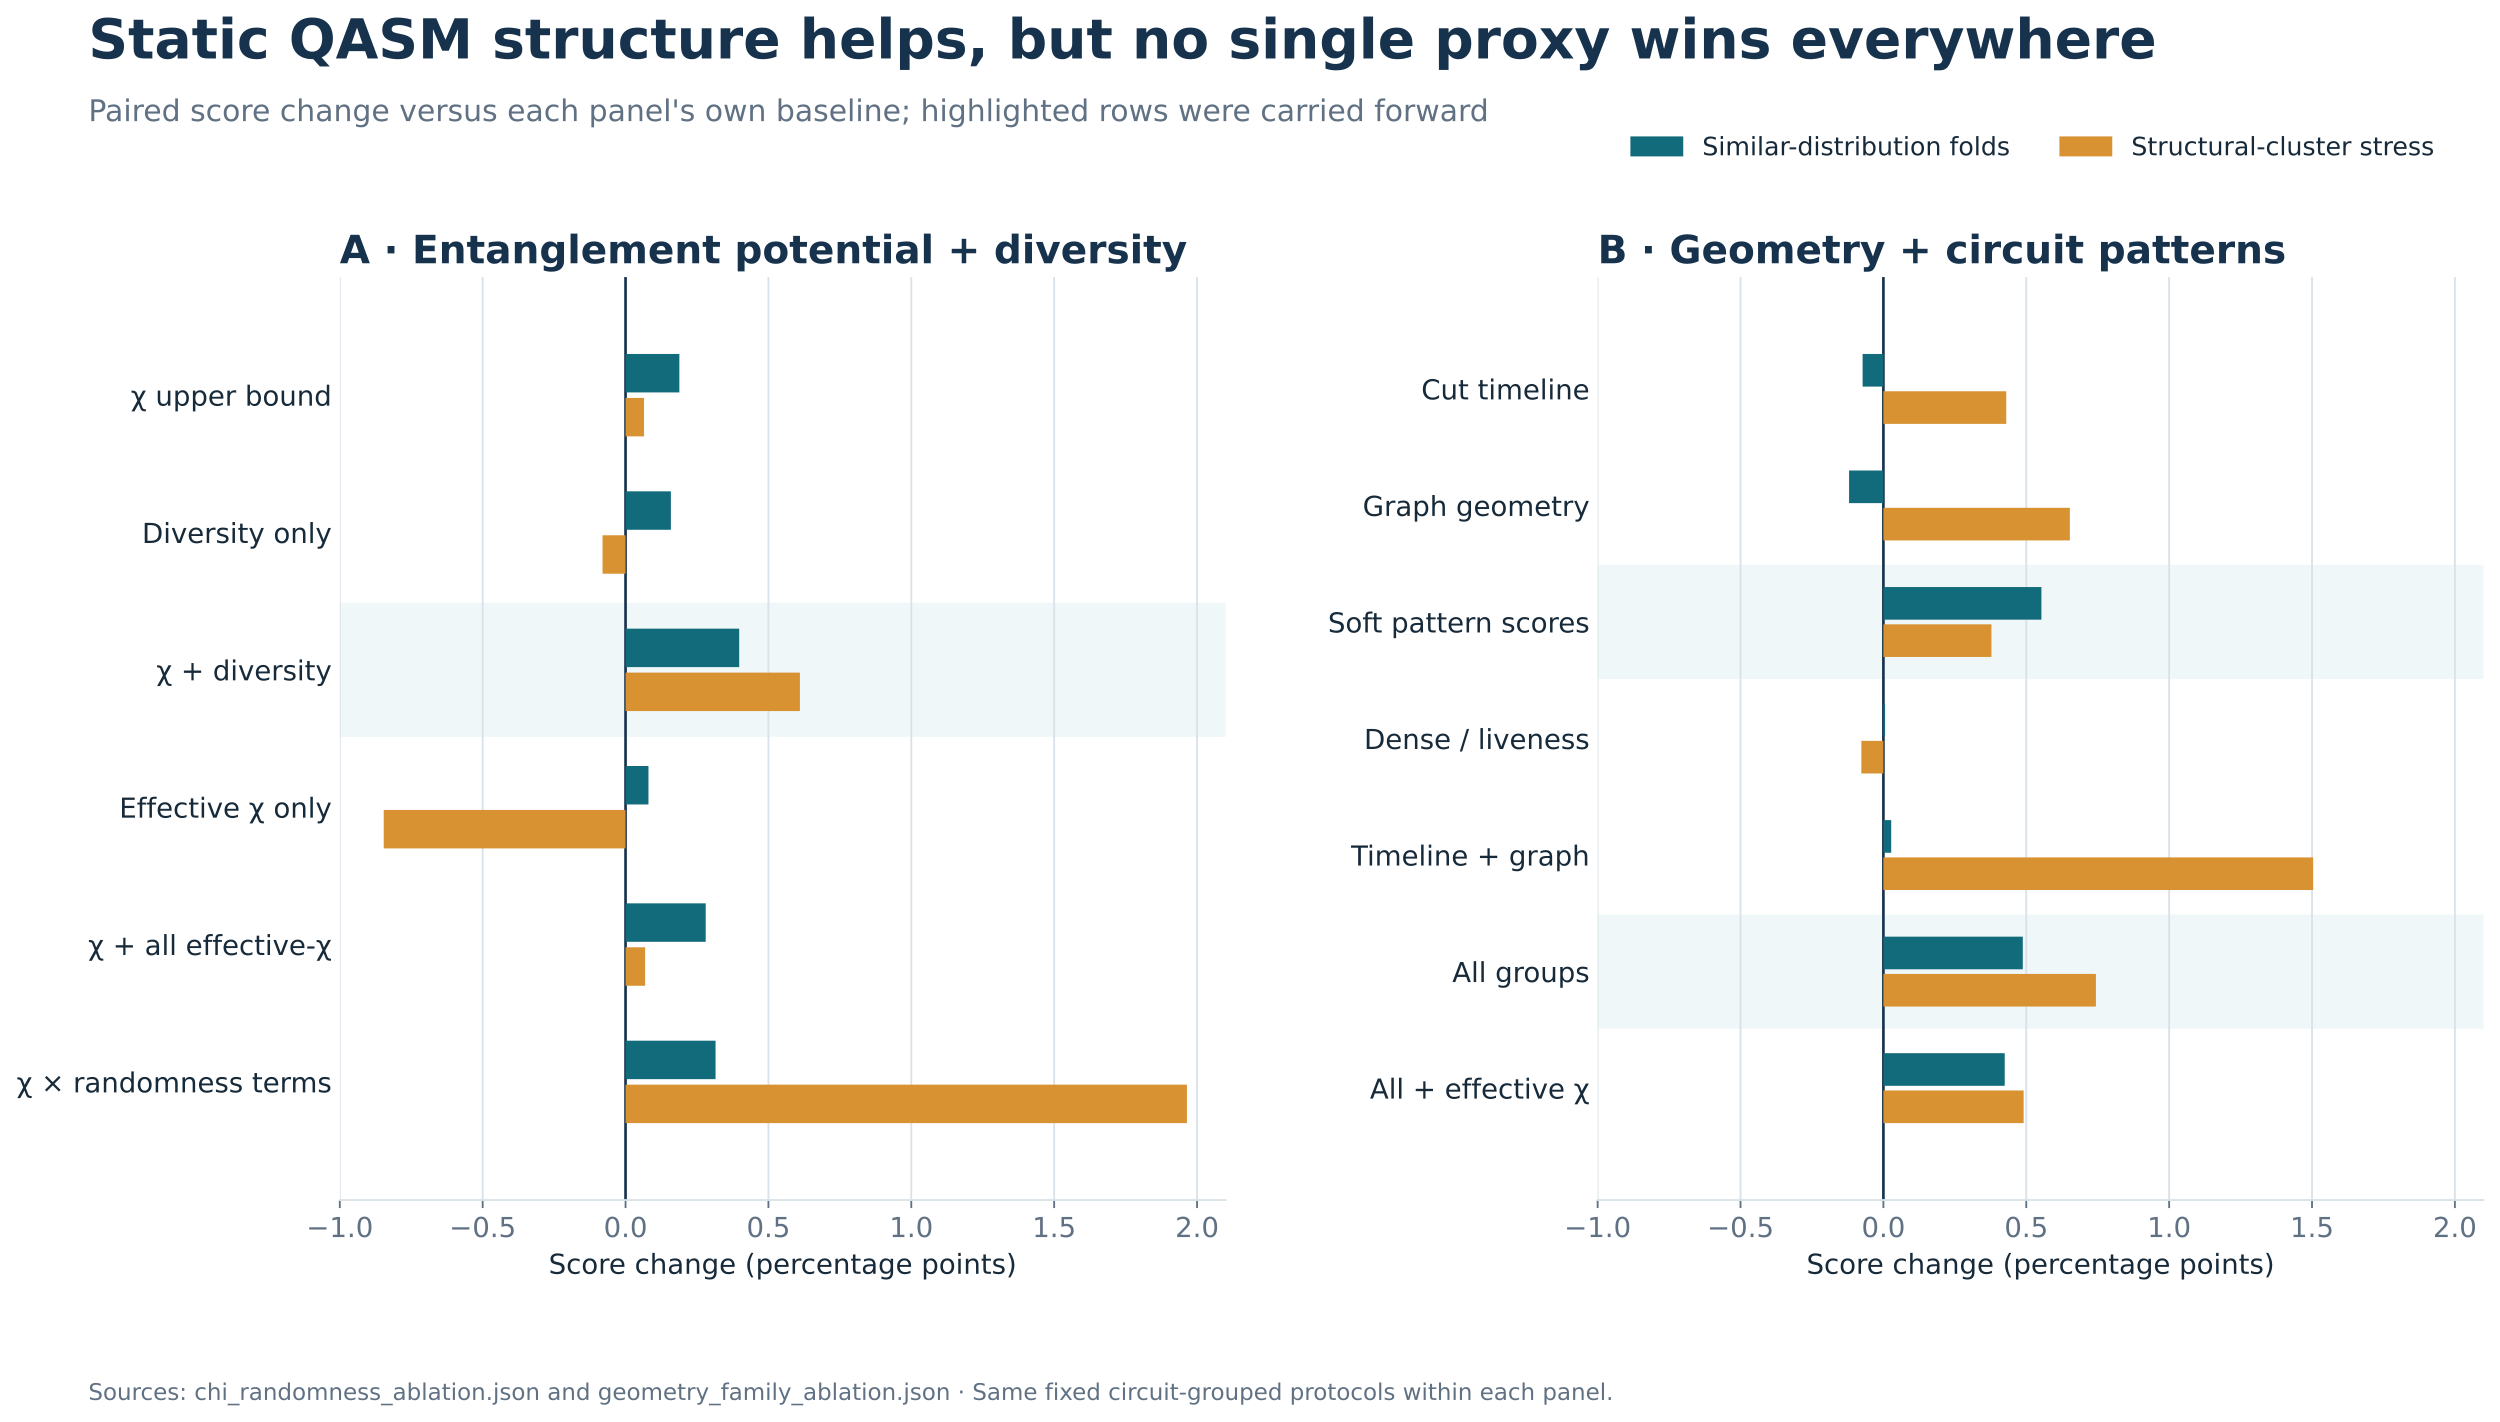
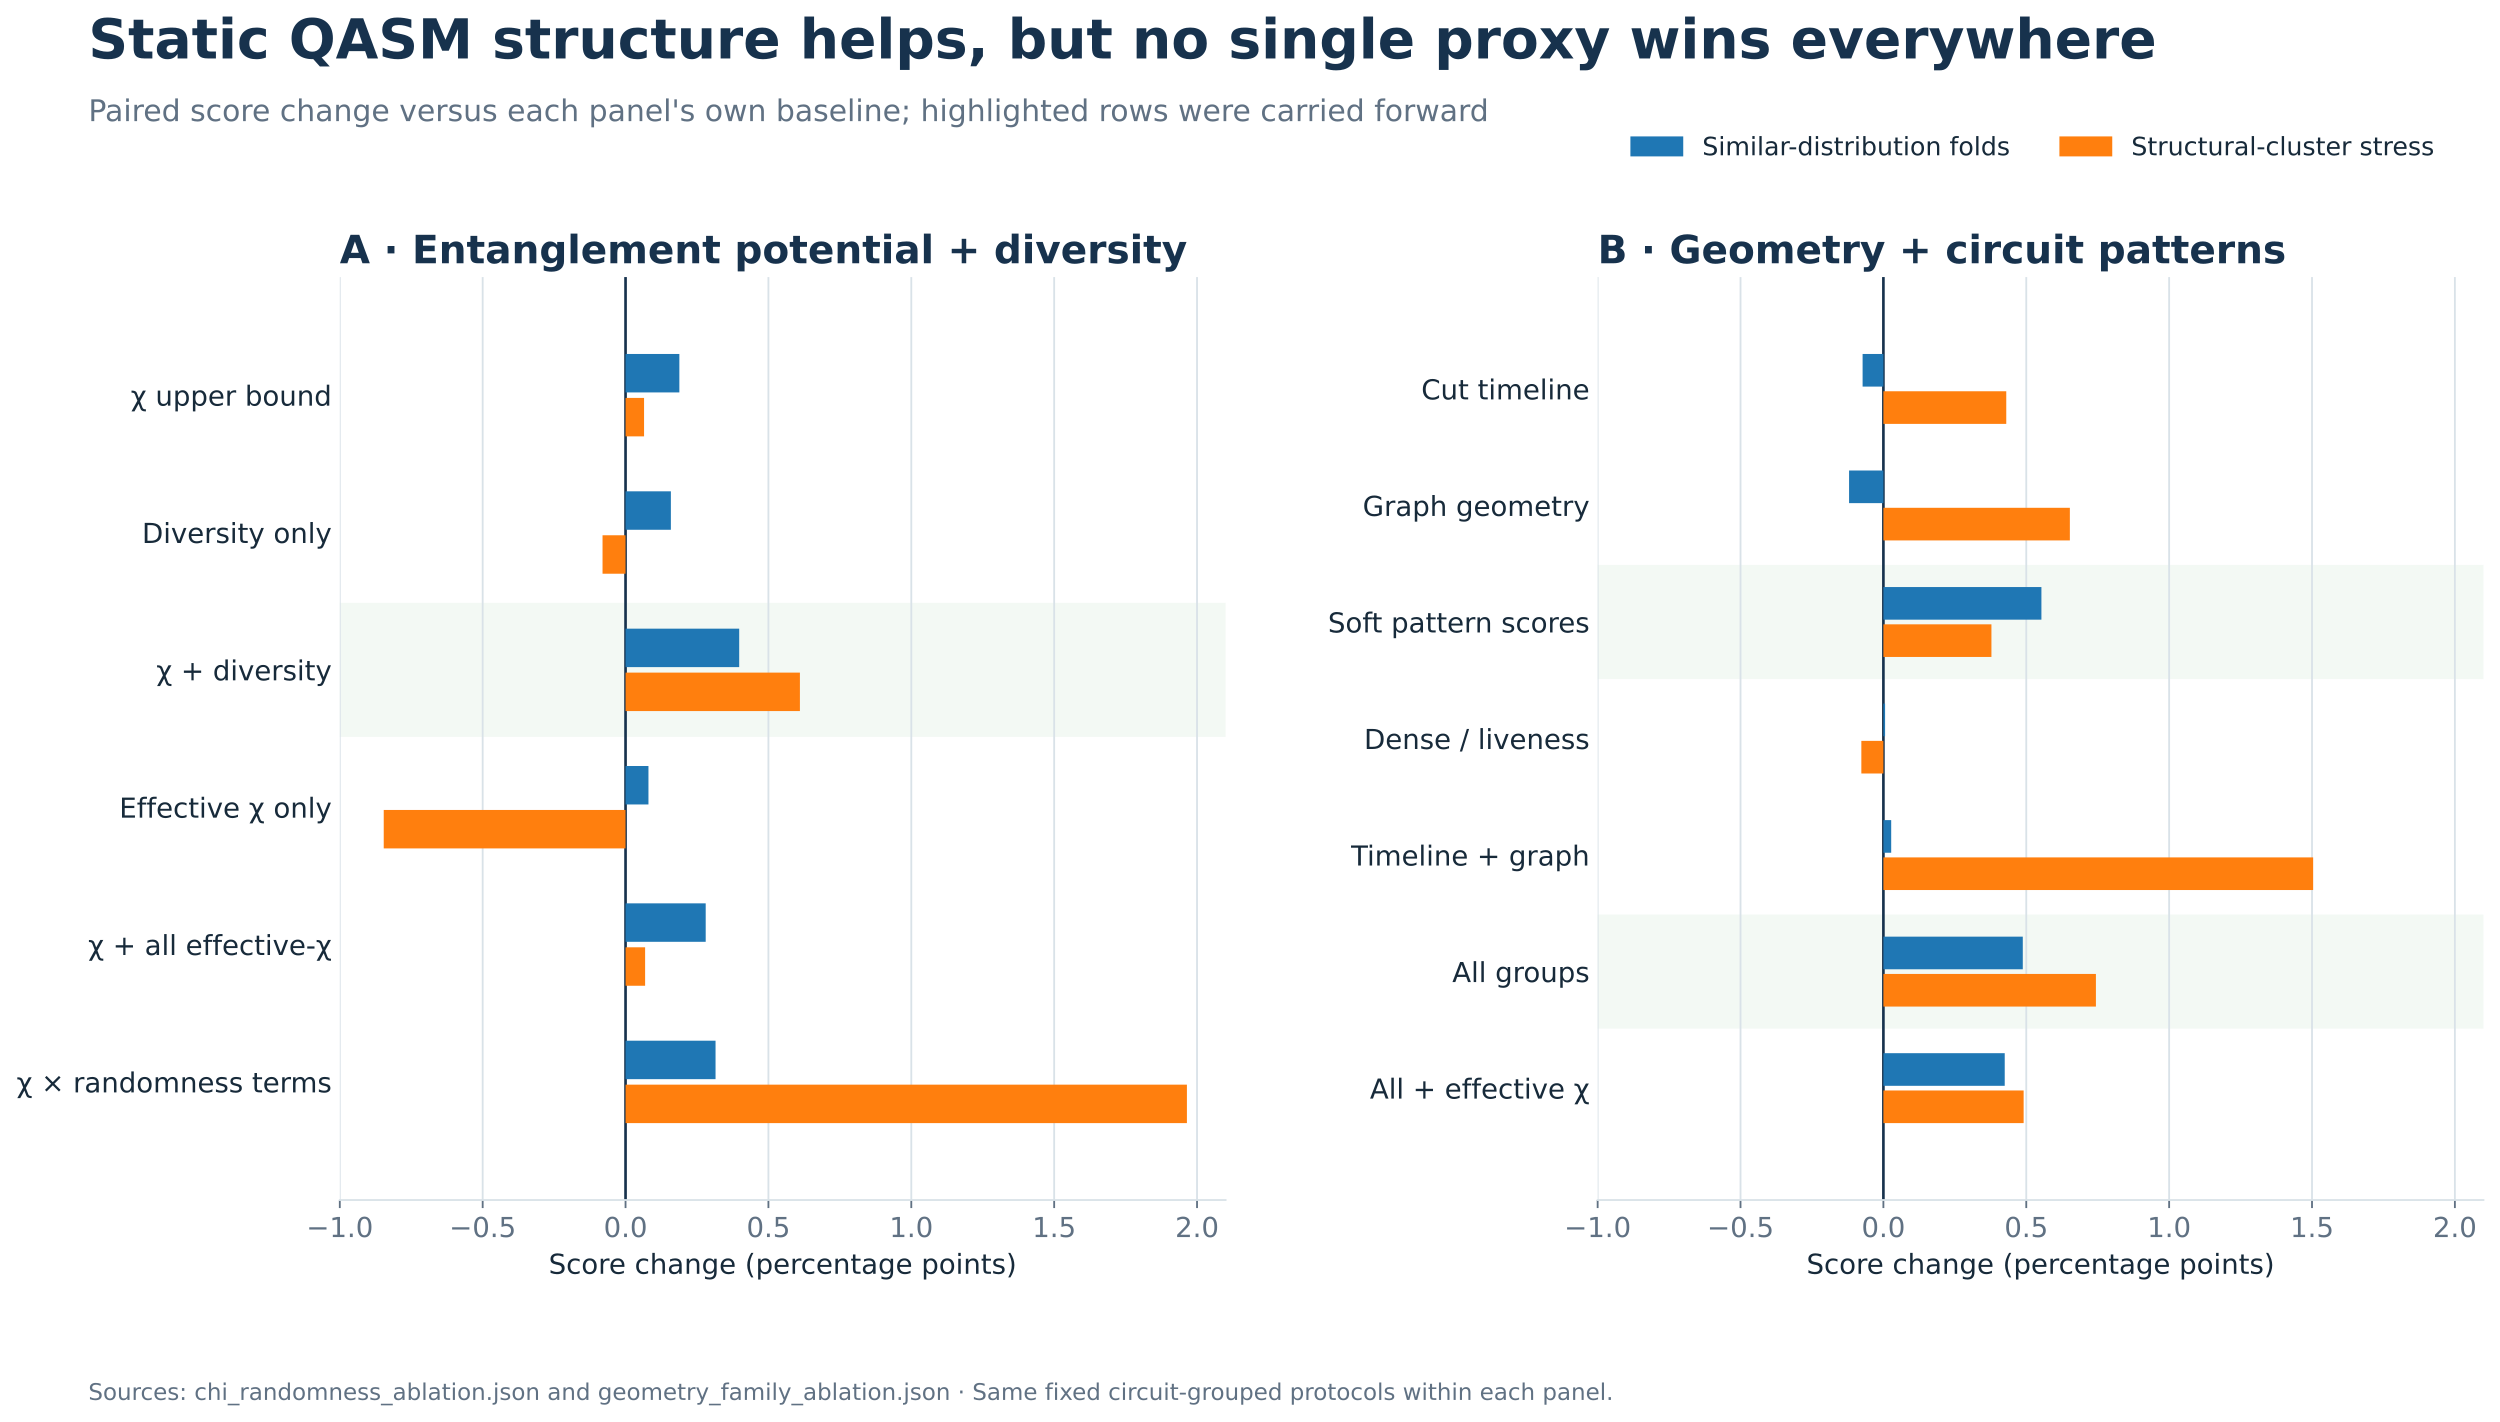
<svg xmlns="http://www.w3.org/2000/svg" xmlns:xlink="http://www.w3.org/1999/xlink" width="1088.233pt" height="618.984pt" viewBox="0 0 1088.233 618.984" version="1.1">
  <defs>
    <style type="text/css">*{stroke-linejoin: round; stroke-linecap: butt}</style>
  </defs>
  <g id="figure_1">
    <g id="patch_1">
      <path d="M 0 618.984 L 1088.233 618.984 L 1088.233 0 L 0 0 z " style="fill: #ffffff" />
    </g>
    <g id="axes_1">
      <g id="patch_2">
        <path d="M 147.912 522.36 L 533.499 522.36 L 533.499 120.6 L 147.912 120.6 z " style="fill: #ffffff" />
      </g>
      <g id="patch_3">
-         <path d="M 147.912 262.89 L 533.499 262.89 L 533.499 320.284 L 147.912 320.284 z " clip-path="url(#pd7da59d20f)" style="fill: #dbeef0; opacity: 0.45; stroke: #dbeef0; stroke-linejoin: miter" />
+         <path d="M 147.912 262.89 L 533.499 262.89 L 533.499 320.284 L 147.912 320.284 z " clip-path="url(#p7587ce52f1)" style="fill: #e4f1e7; opacity: 0.45; stroke: #e4f1e7; stroke-linejoin: miter" />
      </g>
      <g id="matplotlib.axis_1">
        <g id="xtick_1">
          <g id="line2d_1">
-             <path d="M 147.912 522.36 L 147.912 120.6 " clip-path="url(#pd7da59d20f)" style="fill: none; stroke: #d9e2e8; stroke-width: 0.8; stroke-linecap: square" />
+             <path d="M 147.912 522.36 L 147.912 120.6 " clip-path="url(#p7587ce52f1)" style="fill: none; stroke: #d9e2e8; stroke-width: 0.8; stroke-linecap: square" />
          </g>
          <g id="line2d_2">
            <defs>
-               <path id="mb54a98c976" d="M 0 0 L 0 3.5 " style="stroke: #607183; stroke-width: 0.8" />
+               <path id="mef6e369af8" d="M 0 0 L 0 3.5 " style="stroke: #607183; stroke-width: 0.8" />
            </defs>
            <g>
-               <use xlink:href="#mb54a98c976" x="147.912" y="522.36" style="fill: #607183; stroke: #607183; stroke-width: 0.8" />
+               <use xlink:href="#mef6e369af8" x="147.912" y="522.36" style="fill: #607183; stroke: #607183; stroke-width: 0.8" />
            </g>
          </g>
          <g id="text_1">
            <text style="font-size: 12px; font-family: 'DejaVu Sans'; text-anchor: middle; fill: #607183" x="147.912" y="538.477" transform="rotate(-0 147.9125 538.4772)">−1.0</text>
          </g>
        </g>
        <g id="xtick_2">
          <g id="line2d_3">
-             <path d="M 210.104 522.36 L 210.104 120.6 " clip-path="url(#pd7da59d20f)" style="fill: none; stroke: #d9e2e8; stroke-width: 0.8; stroke-linecap: square" />
+             <path d="M 210.104 522.36 L 210.104 120.6 " clip-path="url(#p7587ce52f1)" style="fill: none; stroke: #d9e2e8; stroke-width: 0.8; stroke-linecap: square" />
          </g>
          <g id="line2d_4">
            <g>
-               <use xlink:href="#mb54a98c976" x="210.104" y="522.36" style="fill: #607183; stroke: #607183; stroke-width: 0.8" />
+               <use xlink:href="#mef6e369af8" x="210.104" y="522.36" style="fill: #607183; stroke: #607183; stroke-width: 0.8" />
            </g>
          </g>
          <g id="text_2">
            <text style="font-size: 12px; font-family: 'DejaVu Sans'; text-anchor: middle; fill: #607183" x="210.104" y="538.477" transform="rotate(-0 210.1039 538.4772)">−0.5</text>
          </g>
        </g>
        <g id="xtick_3">
          <g id="line2d_5">
-             <path d="M 272.295 522.36 L 272.295 120.6 " clip-path="url(#pd7da59d20f)" style="fill: none; stroke: #d9e2e8; stroke-width: 0.8; stroke-linecap: square" />
+             <path d="M 272.295 522.36 L 272.295 120.6 " clip-path="url(#p7587ce52f1)" style="fill: none; stroke: #d9e2e8; stroke-width: 0.8; stroke-linecap: square" />
          </g>
          <g id="line2d_6">
            <g>
-               <use xlink:href="#mb54a98c976" x="272.295" y="522.36" style="fill: #607183; stroke: #607183; stroke-width: 0.8" />
+               <use xlink:href="#mef6e369af8" x="272.295" y="522.36" style="fill: #607183; stroke: #607183; stroke-width: 0.8" />
            </g>
          </g>
          <g id="text_3">
            <text style="font-size: 12px; font-family: 'DejaVu Sans'; text-anchor: middle; fill: #607183" x="272.295" y="538.477" transform="rotate(-0 272.2953 538.4772)">0.0</text>
          </g>
        </g>
        <g id="xtick_4">
          <g id="line2d_7">
-             <path d="M 334.487 522.36 L 334.487 120.6 " clip-path="url(#pd7da59d20f)" style="fill: none; stroke: #d9e2e8; stroke-width: 0.8; stroke-linecap: square" />
+             <path d="M 334.487 522.36 L 334.487 120.6 " clip-path="url(#p7587ce52f1)" style="fill: none; stroke: #d9e2e8; stroke-width: 0.8; stroke-linecap: square" />
          </g>
          <g id="line2d_8">
            <g>
-               <use xlink:href="#mb54a98c976" x="334.487" y="522.36" style="fill: #607183; stroke: #607183; stroke-width: 0.8" />
+               <use xlink:href="#mef6e369af8" x="334.487" y="522.36" style="fill: #607183; stroke: #607183; stroke-width: 0.8" />
            </g>
          </g>
          <g id="text_4">
            <text style="font-size: 12px; font-family: 'DejaVu Sans'; text-anchor: middle; fill: #607183" x="334.487" y="538.477" transform="rotate(-0 334.4867 538.4772)">0.5</text>
          </g>
        </g>
        <g id="xtick_5">
          <g id="line2d_9">
-             <path d="M 396.678 522.36 L 396.678 120.6 " clip-path="url(#pd7da59d20f)" style="fill: none; stroke: #d9e2e8; stroke-width: 0.8; stroke-linecap: square" />
+             <path d="M 396.678 522.36 L 396.678 120.6 " clip-path="url(#p7587ce52f1)" style="fill: none; stroke: #d9e2e8; stroke-width: 0.8; stroke-linecap: square" />
          </g>
          <g id="line2d_10">
            <g>
-               <use xlink:href="#mb54a98c976" x="396.678" y="522.36" style="fill: #607183; stroke: #607183; stroke-width: 0.8" />
+               <use xlink:href="#mef6e369af8" x="396.678" y="522.36" style="fill: #607183; stroke: #607183; stroke-width: 0.8" />
            </g>
          </g>
          <g id="text_5">
            <text style="font-size: 12px; font-family: 'DejaVu Sans'; text-anchor: middle; fill: #607183" x="396.678" y="538.477" transform="rotate(-0 396.6782 538.4772)">1.0</text>
          </g>
        </g>
        <g id="xtick_6">
          <g id="line2d_11">
-             <path d="M 458.87 522.36 L 458.87 120.6 " clip-path="url(#pd7da59d20f)" style="fill: none; stroke: #d9e2e8; stroke-width: 0.8; stroke-linecap: square" />
+             <path d="M 458.87 522.36 L 458.87 120.6 " clip-path="url(#p7587ce52f1)" style="fill: none; stroke: #d9e2e8; stroke-width: 0.8; stroke-linecap: square" />
          </g>
          <g id="line2d_12">
            <g>
-               <use xlink:href="#mb54a98c976" x="458.87" y="522.36" style="fill: #607183; stroke: #607183; stroke-width: 0.8" />
+               <use xlink:href="#mef6e369af8" x="458.87" y="522.36" style="fill: #607183; stroke: #607183; stroke-width: 0.8" />
            </g>
          </g>
          <g id="text_6">
            <text style="font-size: 12px; font-family: 'DejaVu Sans'; text-anchor: middle; fill: #607183" x="458.87" y="538.477" transform="rotate(-0 458.8696 538.4772)">1.5</text>
          </g>
        </g>
        <g id="xtick_7">
          <g id="line2d_13">
-             <path d="M 521.061 522.36 L 521.061 120.6 " clip-path="url(#pd7da59d20f)" style="fill: none; stroke: #d9e2e8; stroke-width: 0.8; stroke-linecap: square" />
+             <path d="M 521.061 522.36 L 521.061 120.6 " clip-path="url(#p7587ce52f1)" style="fill: none; stroke: #d9e2e8; stroke-width: 0.8; stroke-linecap: square" />
          </g>
          <g id="line2d_14">
            <g>
-               <use xlink:href="#mb54a98c976" x="521.061" y="522.36" style="fill: #607183; stroke: #607183; stroke-width: 0.8" />
+               <use xlink:href="#mef6e369af8" x="521.061" y="522.36" style="fill: #607183; stroke: #607183; stroke-width: 0.8" />
            </g>
          </g>
          <g id="text_7">
            <text style="font-size: 12px; font-family: 'DejaVu Sans'; text-anchor: middle; fill: #607183" x="521.061" y="538.477" transform="rotate(-0 521.061 538.4772)">2.0</text>
          </g>
        </g>
        <g id="text_8">
          <text style="font-size: 12px; font-family: 'DejaVu Sans'; text-anchor: middle; fill: #172a3a" x="340.706" y="554.478" transform="rotate(-0 340.7059 554.4781)">Score change (percentage points)</text>
        </g>
      </g>
      <g id="matplotlib.axis_2">
        <g id="ytick_1">
          <g id="line2d_15" />
          <g id="text_9">
            <text style="font-size: 12px; font-family: 'DejaVu Sans'; text-anchor: end; fill: #172a3a" x="144.412" y="176.575" transform="rotate(-0 144.4125 176.5748)">χ upper bound</text>
          </g>
        </g>
        <g id="ytick_2">
          <g id="line2d_16" />
          <g id="text_10">
            <text style="font-size: 12px; font-family: 'DejaVu Sans'; text-anchor: end; fill: #172a3a" x="144.412" y="236.36" transform="rotate(-0 144.4125 236.3605)">Diversity only</text>
          </g>
        </g>
        <g id="ytick_3">
          <g id="line2d_17" />
          <g id="text_11">
            <text style="font-size: 12px; font-family: 'DejaVu Sans'; text-anchor: end; fill: #172a3a" x="144.412" y="296.146" transform="rotate(-0 144.4125 296.1462)">χ + diversity</text>
          </g>
        </g>
        <g id="ytick_4">
          <g id="line2d_18" />
          <g id="text_12">
            <text style="font-size: 12px; font-family: 'DejaVu Sans'; text-anchor: end; fill: #172a3a" x="144.412" y="355.932" transform="rotate(-0 144.4125 355.9319)">Effective χ only</text>
          </g>
        </g>
        <g id="ytick_5">
          <g id="line2d_19" />
          <g id="text_13">
            <text style="font-size: 12px; font-family: 'DejaVu Sans'; text-anchor: end; fill: #172a3a" x="144.412" y="415.718" transform="rotate(-0 144.4125 415.7176)">χ + all effective-χ</text>
          </g>
        </g>
        <g id="ytick_6">
          <g id="line2d_20" />
          <g id="text_14">
            <text style="font-size: 12px; font-family: 'DejaVu Sans'; text-anchor: end; fill: #172a3a" x="144.412" y="475.503" transform="rotate(-0 144.4125 475.5033)">χ × randomness terms</text>
          </g>
        </g>
      </g>
      <g id="line2d_21">
-         <path d="M 272.295 522.36 L 272.295 120.6 " clip-path="url(#pd7da59d20f)" style="fill: none; stroke: #17324d; stroke-width: 1.15; stroke-linecap: square" />
+         <path d="M 272.295 522.36 L 272.295 120.6 " clip-path="url(#p7587ce52f1)" style="fill: none; stroke: #17324d; stroke-width: 1.15; stroke-linecap: square" />
      </g>
      <g id="patch_4">
        <path d="M 147.912 522.36 L 533.499 522.36 " style="fill: none; stroke: #d9e2e8; stroke-width: 0.8; stroke-linejoin: miter; stroke-linecap: square" />
      </g>
      <g id="patch_5">
-         <path d="M 272.295 154.08 L 295.721 154.08 L 295.721 170.82 L 272.295 170.82 z " clip-path="url(#pd7da59d20f)" style="fill: #116b7a" />
+         <path d="M 272.295 154.08 L 295.721 154.08 L 295.721 170.82 L 272.295 170.82 z " clip-path="url(#p7587ce52f1)" style="fill: #1f77b4" />
      </g>
      <g id="patch_6">
-         <path d="M 272.295 213.866 L 292.026 213.866 L 292.026 230.606 L 272.295 230.606 z " clip-path="url(#pd7da59d20f)" style="fill: #116b7a" />
+         <path d="M 272.295 213.866 L 292.026 213.866 L 292.026 230.606 L 272.295 230.606 z " clip-path="url(#p7587ce52f1)" style="fill: #1f77b4" />
      </g>
      <g id="patch_7">
-         <path d="M 272.295 273.651 L 321.765 273.651 L 321.765 290.391 L 272.295 290.391 z " clip-path="url(#pd7da59d20f)" style="fill: #116b7a" />
+         <path d="M 272.295 273.651 L 321.765 273.651 L 321.765 290.391 L 272.295 290.391 z " clip-path="url(#p7587ce52f1)" style="fill: #1f77b4" />
      </g>
      <g id="patch_8">
-         <path d="M 272.295 333.437 L 282.269 333.437 L 282.269 350.177 L 272.295 350.177 z " clip-path="url(#pd7da59d20f)" style="fill: #116b7a" />
+         <path d="M 272.295 333.437 L 282.269 333.437 L 282.269 350.177 L 272.295 350.177 z " clip-path="url(#p7587ce52f1)" style="fill: #1f77b4" />
      </g>
      <g id="patch_9">
-         <path d="M 272.295 393.223 L 307.186 393.223 L 307.186 409.963 L 272.295 409.963 z " clip-path="url(#pd7da59d20f)" style="fill: #116b7a" />
+         <path d="M 272.295 393.223 L 307.186 393.223 L 307.186 409.963 L 272.295 409.963 z " clip-path="url(#p7587ce52f1)" style="fill: #1f77b4" />
      </g>
      <g id="patch_10">
-         <path d="M 272.295 453.009 L 311.471 453.009 L 311.471 469.749 L 272.295 469.749 z " clip-path="url(#pd7da59d20f)" style="fill: #116b7a" />
+         <path d="M 272.295 453.009 L 311.471 453.009 L 311.471 469.749 L 272.295 469.749 z " clip-path="url(#p7587ce52f1)" style="fill: #1f77b4" />
      </g>
      <g id="patch_11">
-         <path d="M 272.295 173.211 L 280.354 173.211 L 280.354 189.951 L 272.295 189.951 z " clip-path="url(#pd7da59d20f)" style="fill: #d89232" />
+         <path d="M 272.295 173.211 L 280.354 173.211 L 280.354 189.951 L 272.295 189.951 z " clip-path="url(#p7587ce52f1)" style="fill: #ff7f0e" />
      </g>
      <g id="patch_12">
-         <path d="M 272.295 232.997 L 262.279 232.997 L 262.279 249.737 L 272.295 249.737 z " clip-path="url(#pd7da59d20f)" style="fill: #d89232" />
+         <path d="M 272.295 232.997 L 262.279 232.997 L 262.279 249.737 L 272.295 249.737 z " clip-path="url(#p7587ce52f1)" style="fill: #ff7f0e" />
      </g>
      <g id="patch_13">
-         <path d="M 272.295 292.783 L 348.194 292.783 L 348.194 309.523 L 272.295 309.523 z " clip-path="url(#pd7da59d20f)" style="fill: #d89232" />
+         <path d="M 272.295 292.783 L 348.194 292.783 L 348.194 309.523 L 272.295 309.523 z " clip-path="url(#p7587ce52f1)" style="fill: #ff7f0e" />
      </g>
      <g id="patch_14">
-         <path d="M 272.295 352.569 L 167.034 352.569 L 167.034 369.309 L 272.295 369.309 z " clip-path="url(#pd7da59d20f)" style="fill: #d89232" />
+         <path d="M 272.295 352.569 L 167.034 352.569 L 167.034 369.309 L 272.295 369.309 z " clip-path="url(#p7587ce52f1)" style="fill: #ff7f0e" />
      </g>
      <g id="patch_15">
-         <path d="M 272.295 412.354 L 280.813 412.354 L 280.813 429.094 L 272.295 429.094 z " clip-path="url(#pd7da59d20f)" style="fill: #d89232" />
+         <path d="M 272.295 412.354 L 280.813 412.354 L 280.813 429.094 L 272.295 429.094 z " clip-path="url(#p7587ce52f1)" style="fill: #ff7f0e" />
      </g>
      <g id="patch_16">
-         <path d="M 272.295 472.14 L 516.654 472.14 L 516.654 488.88 L 272.295 488.88 z " clip-path="url(#pd7da59d20f)" style="fill: #d89232" />
+         <path d="M 272.295 472.14 L 516.654 472.14 L 516.654 488.88 L 272.295 488.88 z " clip-path="url(#p7587ce52f1)" style="fill: #ff7f0e" />
      </g>
      <g id="text_15">
        <text style="font-weight: 700; font-size: 17px; font-family: 'DejaVu Sans'; text-anchor: start; fill: #17324d" x="147.912" y="114.6" transform="rotate(-0 147.9125 114.6)">A · Entanglement potential + diversity</text>
      </g>
    </g>
    <g id="axes_2">
      <g id="patch_17">
        <path d="M 695.446 522.36 L 1081.033 522.36 L 1081.033 120.6 L 695.446 120.6 z " style="fill: #ffffff" />
      </g>
      <g id="patch_18">
-         <path d="M 695.446 246.404 L 1081.033 246.404 L 1081.033 295.102 L 695.446 295.102 z " clip-path="url(#pb3042b9650)" style="fill: #dbeef0; opacity: 0.45; stroke: #dbeef0; stroke-linejoin: miter" />
+         <path d="M 695.446 246.404 L 1081.033 246.404 L 1081.033 295.102 L 695.446 295.102 z " clip-path="url(#pc8098e4168)" style="fill: #e4f1e7; opacity: 0.45; stroke: #e4f1e7; stroke-linejoin: miter" />
      </g>
      <g id="patch_19">
-         <path d="M 695.446 398.585 L 1081.033 398.585 L 1081.033 447.284 L 695.446 447.284 z " clip-path="url(#pb3042b9650)" style="fill: #dbeef0; opacity: 0.45; stroke: #dbeef0; stroke-linejoin: miter" />
+         <path d="M 695.446 398.585 L 1081.033 398.585 L 1081.033 447.284 L 695.446 447.284 z " clip-path="url(#pc8098e4168)" style="fill: #e4f1e7; opacity: 0.45; stroke: #e4f1e7; stroke-linejoin: miter" />
      </g>
      <g id="matplotlib.axis_3">
        <g id="xtick_8">
          <g id="line2d_22">
-             <path d="M 695.446 522.36 L 695.446 120.6 " clip-path="url(#pb3042b9650)" style="fill: none; stroke: #d9e2e8; stroke-width: 0.8; stroke-linecap: square" />
+             <path d="M 695.446 522.36 L 695.446 120.6 " clip-path="url(#pc8098e4168)" style="fill: none; stroke: #d9e2e8; stroke-width: 0.8; stroke-linecap: square" />
          </g>
          <g id="line2d_23">
            <g>
-               <use xlink:href="#mb54a98c976" x="695.446" y="522.36" style="fill: #607183; stroke: #607183; stroke-width: 0.8" />
+               <use xlink:href="#mef6e369af8" x="695.446" y="522.36" style="fill: #607183; stroke: #607183; stroke-width: 0.8" />
            </g>
          </g>
          <g id="text_16">
            <text style="font-size: 12px; font-family: 'DejaVu Sans'; text-anchor: middle; fill: #607183" x="695.446" y="538.477" transform="rotate(-0 695.4457 538.4772)">−1.0</text>
          </g>
        </g>
        <g id="xtick_9">
          <g id="line2d_24">
-             <path d="M 757.637 522.36 L 757.637 120.6 " clip-path="url(#pb3042b9650)" style="fill: none; stroke: #d9e2e8; stroke-width: 0.8; stroke-linecap: square" />
+             <path d="M 757.637 522.36 L 757.637 120.6 " clip-path="url(#pc8098e4168)" style="fill: none; stroke: #d9e2e8; stroke-width: 0.8; stroke-linecap: square" />
          </g>
          <g id="line2d_25">
            <g>
-               <use xlink:href="#mb54a98c976" x="757.637" y="522.36" style="fill: #607183; stroke: #607183; stroke-width: 0.8" />
+               <use xlink:href="#mef6e369af8" x="757.637" y="522.36" style="fill: #607183; stroke: #607183; stroke-width: 0.8" />
            </g>
          </g>
          <g id="text_17">
            <text style="font-size: 12px; font-family: 'DejaVu Sans'; text-anchor: middle; fill: #607183" x="757.637" y="538.477" transform="rotate(-0 757.6371 538.4772)">−0.5</text>
          </g>
        </g>
        <g id="xtick_10">
          <g id="line2d_26">
-             <path d="M 819.829 522.36 L 819.829 120.6 " clip-path="url(#pb3042b9650)" style="fill: none; stroke: #d9e2e8; stroke-width: 0.8; stroke-linecap: square" />
+             <path d="M 819.829 522.36 L 819.829 120.6 " clip-path="url(#pc8098e4168)" style="fill: none; stroke: #d9e2e8; stroke-width: 0.8; stroke-linecap: square" />
          </g>
          <g id="line2d_27">
            <g>
-               <use xlink:href="#mb54a98c976" x="819.829" y="522.36" style="fill: #607183; stroke: #607183; stroke-width: 0.8" />
+               <use xlink:href="#mef6e369af8" x="819.829" y="522.36" style="fill: #607183; stroke: #607183; stroke-width: 0.8" />
            </g>
          </g>
          <g id="text_18">
            <text style="font-size: 12px; font-family: 'DejaVu Sans'; text-anchor: middle; fill: #607183" x="819.829" y="538.477" transform="rotate(-0 819.8286 538.4772)">0.0</text>
          </g>
        </g>
        <g id="xtick_11">
          <g id="line2d_28">
-             <path d="M 882.02 522.36 L 882.02 120.6 " clip-path="url(#pb3042b9650)" style="fill: none; stroke: #d9e2e8; stroke-width: 0.8; stroke-linecap: square" />
+             <path d="M 882.02 522.36 L 882.02 120.6 " clip-path="url(#pc8098e4168)" style="fill: none; stroke: #d9e2e8; stroke-width: 0.8; stroke-linecap: square" />
          </g>
          <g id="line2d_29">
            <g>
-               <use xlink:href="#mb54a98c976" x="882.02" y="522.36" style="fill: #607183; stroke: #607183; stroke-width: 0.8" />
+               <use xlink:href="#mef6e369af8" x="882.02" y="522.36" style="fill: #607183; stroke: #607183; stroke-width: 0.8" />
            </g>
          </g>
          <g id="text_19">
            <text style="font-size: 12px; font-family: 'DejaVu Sans'; text-anchor: middle; fill: #607183" x="882.02" y="538.477" transform="rotate(-0 882.02 538.4772)">0.5</text>
          </g>
        </g>
        <g id="xtick_12">
          <g id="line2d_30">
-             <path d="M 944.211 522.36 L 944.211 120.6 " clip-path="url(#pb3042b9650)" style="fill: none; stroke: #d9e2e8; stroke-width: 0.8; stroke-linecap: square" />
+             <path d="M 944.211 522.36 L 944.211 120.6 " clip-path="url(#pc8098e4168)" style="fill: none; stroke: #d9e2e8; stroke-width: 0.8; stroke-linecap: square" />
          </g>
          <g id="line2d_31">
            <g>
-               <use xlink:href="#mb54a98c976" x="944.211" y="522.36" style="fill: #607183; stroke: #607183; stroke-width: 0.8" />
+               <use xlink:href="#mef6e369af8" x="944.211" y="522.36" style="fill: #607183; stroke: #607183; stroke-width: 0.8" />
            </g>
          </g>
          <g id="text_20">
            <text style="font-size: 12px; font-family: 'DejaVu Sans'; text-anchor: middle; fill: #607183" x="944.211" y="538.477" transform="rotate(-0 944.2114 538.4772)">1.0</text>
          </g>
        </g>
        <g id="xtick_13">
          <g id="line2d_32">
-             <path d="M 1006.403 522.36 L 1006.403 120.6 " clip-path="url(#pb3042b9650)" style="fill: none; stroke: #d9e2e8; stroke-width: 0.8; stroke-linecap: square" />
+             <path d="M 1006.403 522.36 L 1006.403 120.6 " clip-path="url(#pc8098e4168)" style="fill: none; stroke: #d9e2e8; stroke-width: 0.8; stroke-linecap: square" />
          </g>
          <g id="line2d_33">
            <g>
-               <use xlink:href="#mb54a98c976" x="1006.403" y="522.36" style="fill: #607183; stroke: #607183; stroke-width: 0.8" />
+               <use xlink:href="#mef6e369af8" x="1006.403" y="522.36" style="fill: #607183; stroke: #607183; stroke-width: 0.8" />
            </g>
          </g>
          <g id="text_21">
            <text style="font-size: 12px; font-family: 'DejaVu Sans'; text-anchor: middle; fill: #607183" x="1006.403" y="538.477" transform="rotate(-0 1006.403 538.4772)">1.5</text>
          </g>
        </g>
        <g id="xtick_14">
          <g id="line2d_34">
-             <path d="M 1068.594 522.36 L 1068.594 120.6 " clip-path="url(#pb3042b9650)" style="fill: none; stroke: #d9e2e8; stroke-width: 0.8; stroke-linecap: square" />
+             <path d="M 1068.594 522.36 L 1068.594 120.6 " clip-path="url(#pc8098e4168)" style="fill: none; stroke: #d9e2e8; stroke-width: 0.8; stroke-linecap: square" />
          </g>
          <g id="line2d_35">
            <g>
-               <use xlink:href="#mb54a98c976" x="1068.594" y="522.36" style="fill: #607183; stroke: #607183; stroke-width: 0.8" />
+               <use xlink:href="#mef6e369af8" x="1068.594" y="522.36" style="fill: #607183; stroke: #607183; stroke-width: 0.8" />
            </g>
          </g>
          <g id="text_22">
            <text style="font-size: 12px; font-family: 'DejaVu Sans'; text-anchor: middle; fill: #607183" x="1068.594" y="538.477" transform="rotate(-0 1068.594 538.4772)">2.0</text>
          </g>
        </g>
        <g id="text_23">
          <text style="font-size: 12px; font-family: 'DejaVu Sans'; text-anchor: middle; fill: #172a3a" x="888.239" y="554.478" transform="rotate(-0 888.2391 554.4781)">Score change (percentage points)</text>
        </g>
      </g>
      <g id="matplotlib.axis_4">
        <g id="ytick_7">
          <g id="line2d_36" />
          <g id="text_24">
            <text style="font-size: 12px; font-family: 'DejaVu Sans'; text-anchor: end; fill: #172a3a" x="691.946" y="173.857" transform="rotate(-0 691.9457 173.8572)">Cut timeline</text>
          </g>
        </g>
        <g id="ytick_8">
          <g id="line2d_37" />
          <g id="text_25">
            <text style="font-size: 12px; font-family: 'DejaVu Sans'; text-anchor: end; fill: #172a3a" x="691.946" y="224.585" transform="rotate(-0 691.9457 224.5845)">Graph geometry</text>
          </g>
        </g>
        <g id="ytick_9">
          <g id="line2d_38" />
          <g id="text_26">
            <text style="font-size: 12px; font-family: 'DejaVu Sans'; text-anchor: end; fill: #172a3a" x="691.946" y="275.312" transform="rotate(-0 691.9457 275.3118)">Soft pattern scores</text>
          </g>
        </g>
        <g id="ytick_10">
          <g id="line2d_39" />
          <g id="text_27">
            <text style="font-size: 12px; font-family: 'DejaVu Sans'; text-anchor: end; fill: #172a3a" x="691.946" y="326.039" transform="rotate(-0 691.9457 326.0391)">Dense / liveness</text>
          </g>
        </g>
        <g id="ytick_11">
          <g id="line2d_40" />
          <g id="text_28">
            <text style="font-size: 12px; font-family: 'DejaVu Sans'; text-anchor: end; fill: #172a3a" x="691.946" y="376.766" transform="rotate(-0 691.9457 376.7663)">Timeline + graph</text>
          </g>
        </g>
        <g id="ytick_12">
          <g id="line2d_41" />
          <g id="text_29">
            <text style="font-size: 12px; font-family: 'DejaVu Sans'; text-anchor: end; fill: #172a3a" x="691.946" y="427.494" transform="rotate(-0 691.9457 427.4936)">All groups</text>
          </g>
        </g>
        <g id="ytick_13">
          <g id="line2d_42" />
          <g id="text_30">
            <text style="font-size: 12px; font-family: 'DejaVu Sans'; text-anchor: end; fill: #172a3a" x="691.946" y="478.221" transform="rotate(-0 691.9457 478.2209)">All + effective χ</text>
          </g>
        </g>
      </g>
      <g id="line2d_43">
-         <path d="M 819.829 522.36 L 819.829 120.6 " clip-path="url(#pb3042b9650)" style="fill: none; stroke: #17324d; stroke-width: 1.15; stroke-linecap: square" />
+         <path d="M 819.829 522.36 L 819.829 120.6 " clip-path="url(#pc8098e4168)" style="fill: none; stroke: #17324d; stroke-width: 1.15; stroke-linecap: square" />
      </g>
      <g id="patch_20">
        <path d="M 695.446 522.36 L 1081.033 522.36 " style="fill: none; stroke: #d9e2e8; stroke-width: 0.8; stroke-linejoin: miter; stroke-linecap: square" />
      </g>
      <g id="patch_21">
-         <path d="M 819.829 154.08 L 810.778 154.08 L 810.778 168.284 L 819.829 168.284 z " clip-path="url(#pb3042b9650)" style="fill: #116b7a" />
+         <path d="M 819.829 154.08 L 810.778 154.08 L 810.778 168.284 L 819.829 168.284 z " clip-path="url(#pc8098e4168)" style="fill: #1f77b4" />
      </g>
      <g id="patch_22">
-         <path d="M 819.829 204.807 L 804.887 204.807 L 804.887 219.011 L 819.829 219.011 z " clip-path="url(#pb3042b9650)" style="fill: #116b7a" />
+         <path d="M 819.829 204.807 L 804.887 204.807 L 804.887 219.011 L 819.829 219.011 z " clip-path="url(#pc8098e4168)" style="fill: #1f77b4" />
      </g>
      <g id="patch_23">
-         <path d="M 819.829 255.535 L 888.613 255.535 L 888.613 269.738 L 819.829 269.738 z " clip-path="url(#pb3042b9650)" style="fill: #116b7a" />
+         <path d="M 819.829 255.535 L 888.613 255.535 L 888.613 269.738 L 819.829 269.738 z " clip-path="url(#pc8098e4168)" style="fill: #1f77b4" />
      </g>
      <g id="patch_24">
-         <path d="M 819.829 306.262 L 820.563 306.262 L 820.563 320.465 L 819.829 320.465 z " clip-path="url(#pb3042b9650)" style="fill: #116b7a" />
+         <path d="M 819.829 306.262 L 820.563 306.262 L 820.563 320.465 L 819.829 320.465 z " clip-path="url(#pc8098e4168)" style="fill: #1f77b4" />
      </g>
      <g id="patch_25">
-         <path d="M 819.829 356.989 L 823.225 356.989 L 823.225 371.193 L 819.829 371.193 z " clip-path="url(#pb3042b9650)" style="fill: #116b7a" />
+         <path d="M 819.829 356.989 L 823.225 356.989 L 823.225 371.193 L 819.829 371.193 z " clip-path="url(#pc8098e4168)" style="fill: #1f77b4" />
      </g>
      <g id="patch_26">
-         <path d="M 819.829 407.716 L 880.507 407.716 L 880.507 421.92 L 819.829 421.92 z " clip-path="url(#pb3042b9650)" style="fill: #116b7a" />
+         <path d="M 819.829 407.716 L 880.507 407.716 L 880.507 421.92 L 819.829 421.92 z " clip-path="url(#pc8098e4168)" style="fill: #1f77b4" />
      </g>
      <g id="patch_27">
-         <path d="M 819.829 458.444 L 872.643 458.444 L 872.643 472.647 L 819.829 472.647 z " clip-path="url(#pb3042b9650)" style="fill: #116b7a" />
+         <path d="M 819.829 458.444 L 872.643 458.444 L 872.643 472.647 L 819.829 472.647 z " clip-path="url(#pc8098e4168)" style="fill: #1f77b4" />
      </g>
      <g id="patch_28">
-         <path d="M 819.829 170.313 L 873.313 170.313 L 873.313 184.516 L 819.829 184.516 z " clip-path="url(#pb3042b9650)" style="fill: #d89232" />
+         <path d="M 819.829 170.313 L 873.313 170.313 L 873.313 184.516 L 819.829 184.516 z " clip-path="url(#pc8098e4168)" style="fill: #ff7f0e" />
      </g>
      <g id="patch_29">
-         <path d="M 819.829 221.04 L 900.994 221.04 L 900.994 235.244 L 819.829 235.244 z " clip-path="url(#pb3042b9650)" style="fill: #d89232" />
+         <path d="M 819.829 221.04 L 900.994 221.04 L 900.994 235.244 L 819.829 235.244 z " clip-path="url(#pc8098e4168)" style="fill: #ff7f0e" />
      </g>
      <g id="patch_30">
-         <path d="M 819.829 271.767 L 866.858 271.767 L 866.858 285.971 L 819.829 285.971 z " clip-path="url(#pb3042b9650)" style="fill: #d89232" />
+         <path d="M 819.829 271.767 L 866.858 271.767 L 866.858 285.971 L 819.829 285.971 z " clip-path="url(#pc8098e4168)" style="fill: #ff7f0e" />
      </g>
      <g id="patch_31">
-         <path d="M 819.829 322.495 L 810.232 322.495 L 810.232 336.698 L 819.829 336.698 z " clip-path="url(#pb3042b9650)" style="fill: #d89232" />
+         <path d="M 819.829 322.495 L 810.232 322.495 L 810.232 336.698 L 819.829 336.698 z " clip-path="url(#pc8098e4168)" style="fill: #ff7f0e" />
      </g>
      <g id="patch_32">
-         <path d="M 819.829 373.222 L 1006.9 373.222 L 1006.9 387.425 L 819.829 387.425 z " clip-path="url(#pb3042b9650)" style="fill: #d89232" />
+         <path d="M 819.829 373.222 L 1006.9 373.222 L 1006.9 387.425 L 819.829 387.425 z " clip-path="url(#pc8098e4168)" style="fill: #ff7f0e" />
      </g>
      <g id="patch_33">
-         <path d="M 819.829 423.949 L 912.337 423.949 L 912.337 438.153 L 819.829 438.153 z " clip-path="url(#pb3042b9650)" style="fill: #d89232" />
+         <path d="M 819.829 423.949 L 912.337 423.949 L 912.337 438.153 L 819.829 438.153 z " clip-path="url(#pc8098e4168)" style="fill: #ff7f0e" />
      </g>
      <g id="patch_34">
-         <path d="M 819.829 474.676 L 880.877 474.676 L 880.877 488.88 L 819.829 488.88 z " clip-path="url(#pb3042b9650)" style="fill: #d89232" />
+         <path d="M 819.829 474.676 L 880.877 474.676 L 880.877 488.88 L 819.829 488.88 z " clip-path="url(#pc8098e4168)" style="fill: #ff7f0e" />
      </g>
      <g id="text_31">
        <text style="font-weight: 700; font-size: 17px; font-family: 'DejaVu Sans'; text-anchor: start; fill: #17324d" x="695.446" y="114.6" transform="rotate(-0 695.4457 114.6)">B · Geometry + circuit patterns</text>
      </g>
    </g>
    <g id="text_32">
      <text style="font-weight: 700; font-size: 24px; font-family: 'DejaVu Sans'; text-anchor: start; fill: #17324d" x="38.472" y="25.436" transform="rotate(-0 38.4725 25.43625)">Static QASM structure helps, but no single proxy wins everywhere</text>
    </g>
    <g id="text_33">
      <text style="font-size: 13px; font-family: 'DejaVu Sans'; text-anchor: start; fill: #607183" x="38.472" y="52.718" transform="rotate(-0 38.4725 52.71797)">Paired score change versus each panel's own baseline; highlighted rows were carried forward</text>
    </g>
    <g id="text_34">
      <text style="font-size: 10px; font-family: 'DejaVu Sans'; text-anchor: start; fill: #607183" x="38.472" y="609.382" transform="rotate(-0 38.4725 609.3817)">Sources: chi_randomness_ablation.json and geometry_family_ablation.json · Same fixed circuit-grouped protocols within each panel.</text>
    </g>
    <g id="legend_1">
      <g id="patch_35">
-         <path d="M 710.201 67.578 L 732.201 67.578 L 732.201 59.878 L 710.201 59.878 z " style="fill: #116b7a; stroke: #116b7a; stroke-linejoin: miter" />
+         <path d="M 710.201 67.578 L 732.201 67.578 L 732.201 59.878 L 710.201 59.878 z " style="fill: #1f77b4; stroke: #1f77b4; stroke-linejoin: miter" />
      </g>
      <g id="text_35">
        <text style="font-size: 11px; font-family: 'DejaVu Sans'; text-anchor: start; fill: #172a3a" x="741.001" y="67.578" transform="rotate(-0 741.0009 67.57828)">Similar-distribution folds</text>
      </g>
      <g id="patch_36">
-         <path d="M 896.948 67.578 L 918.948 67.578 L 918.948 59.878 L 896.948 59.878 z " style="fill: #d89232; stroke: #d89232; stroke-linejoin: miter" />
+         <path d="M 896.948 67.578 L 918.948 67.578 L 918.948 59.878 L 896.948 59.878 z " style="fill: #ff7f0e; stroke: #ff7f0e; stroke-linejoin: miter" />
      </g>
      <g id="text_36">
        <text style="font-size: 11px; font-family: 'DejaVu Sans'; text-anchor: start; fill: #172a3a" x="927.748" y="67.578" transform="rotate(-0 927.7483 67.57828)">Structural-cluster stress</text>
      </g>
    </g>
  </g>
  <defs>
-     <clipPath id="pd7da59d20f">
+     <clipPath id="p7587ce52f1">
      <rect x="147.912" y="120.6" width="385.587" height="401.76" />
    </clipPath>
-     <clipPath id="pb3042b9650">
+     <clipPath id="pc8098e4168">
      <rect x="695.446" y="120.6" width="385.587" height="401.76" />
    </clipPath>
  </defs>
</svg>
